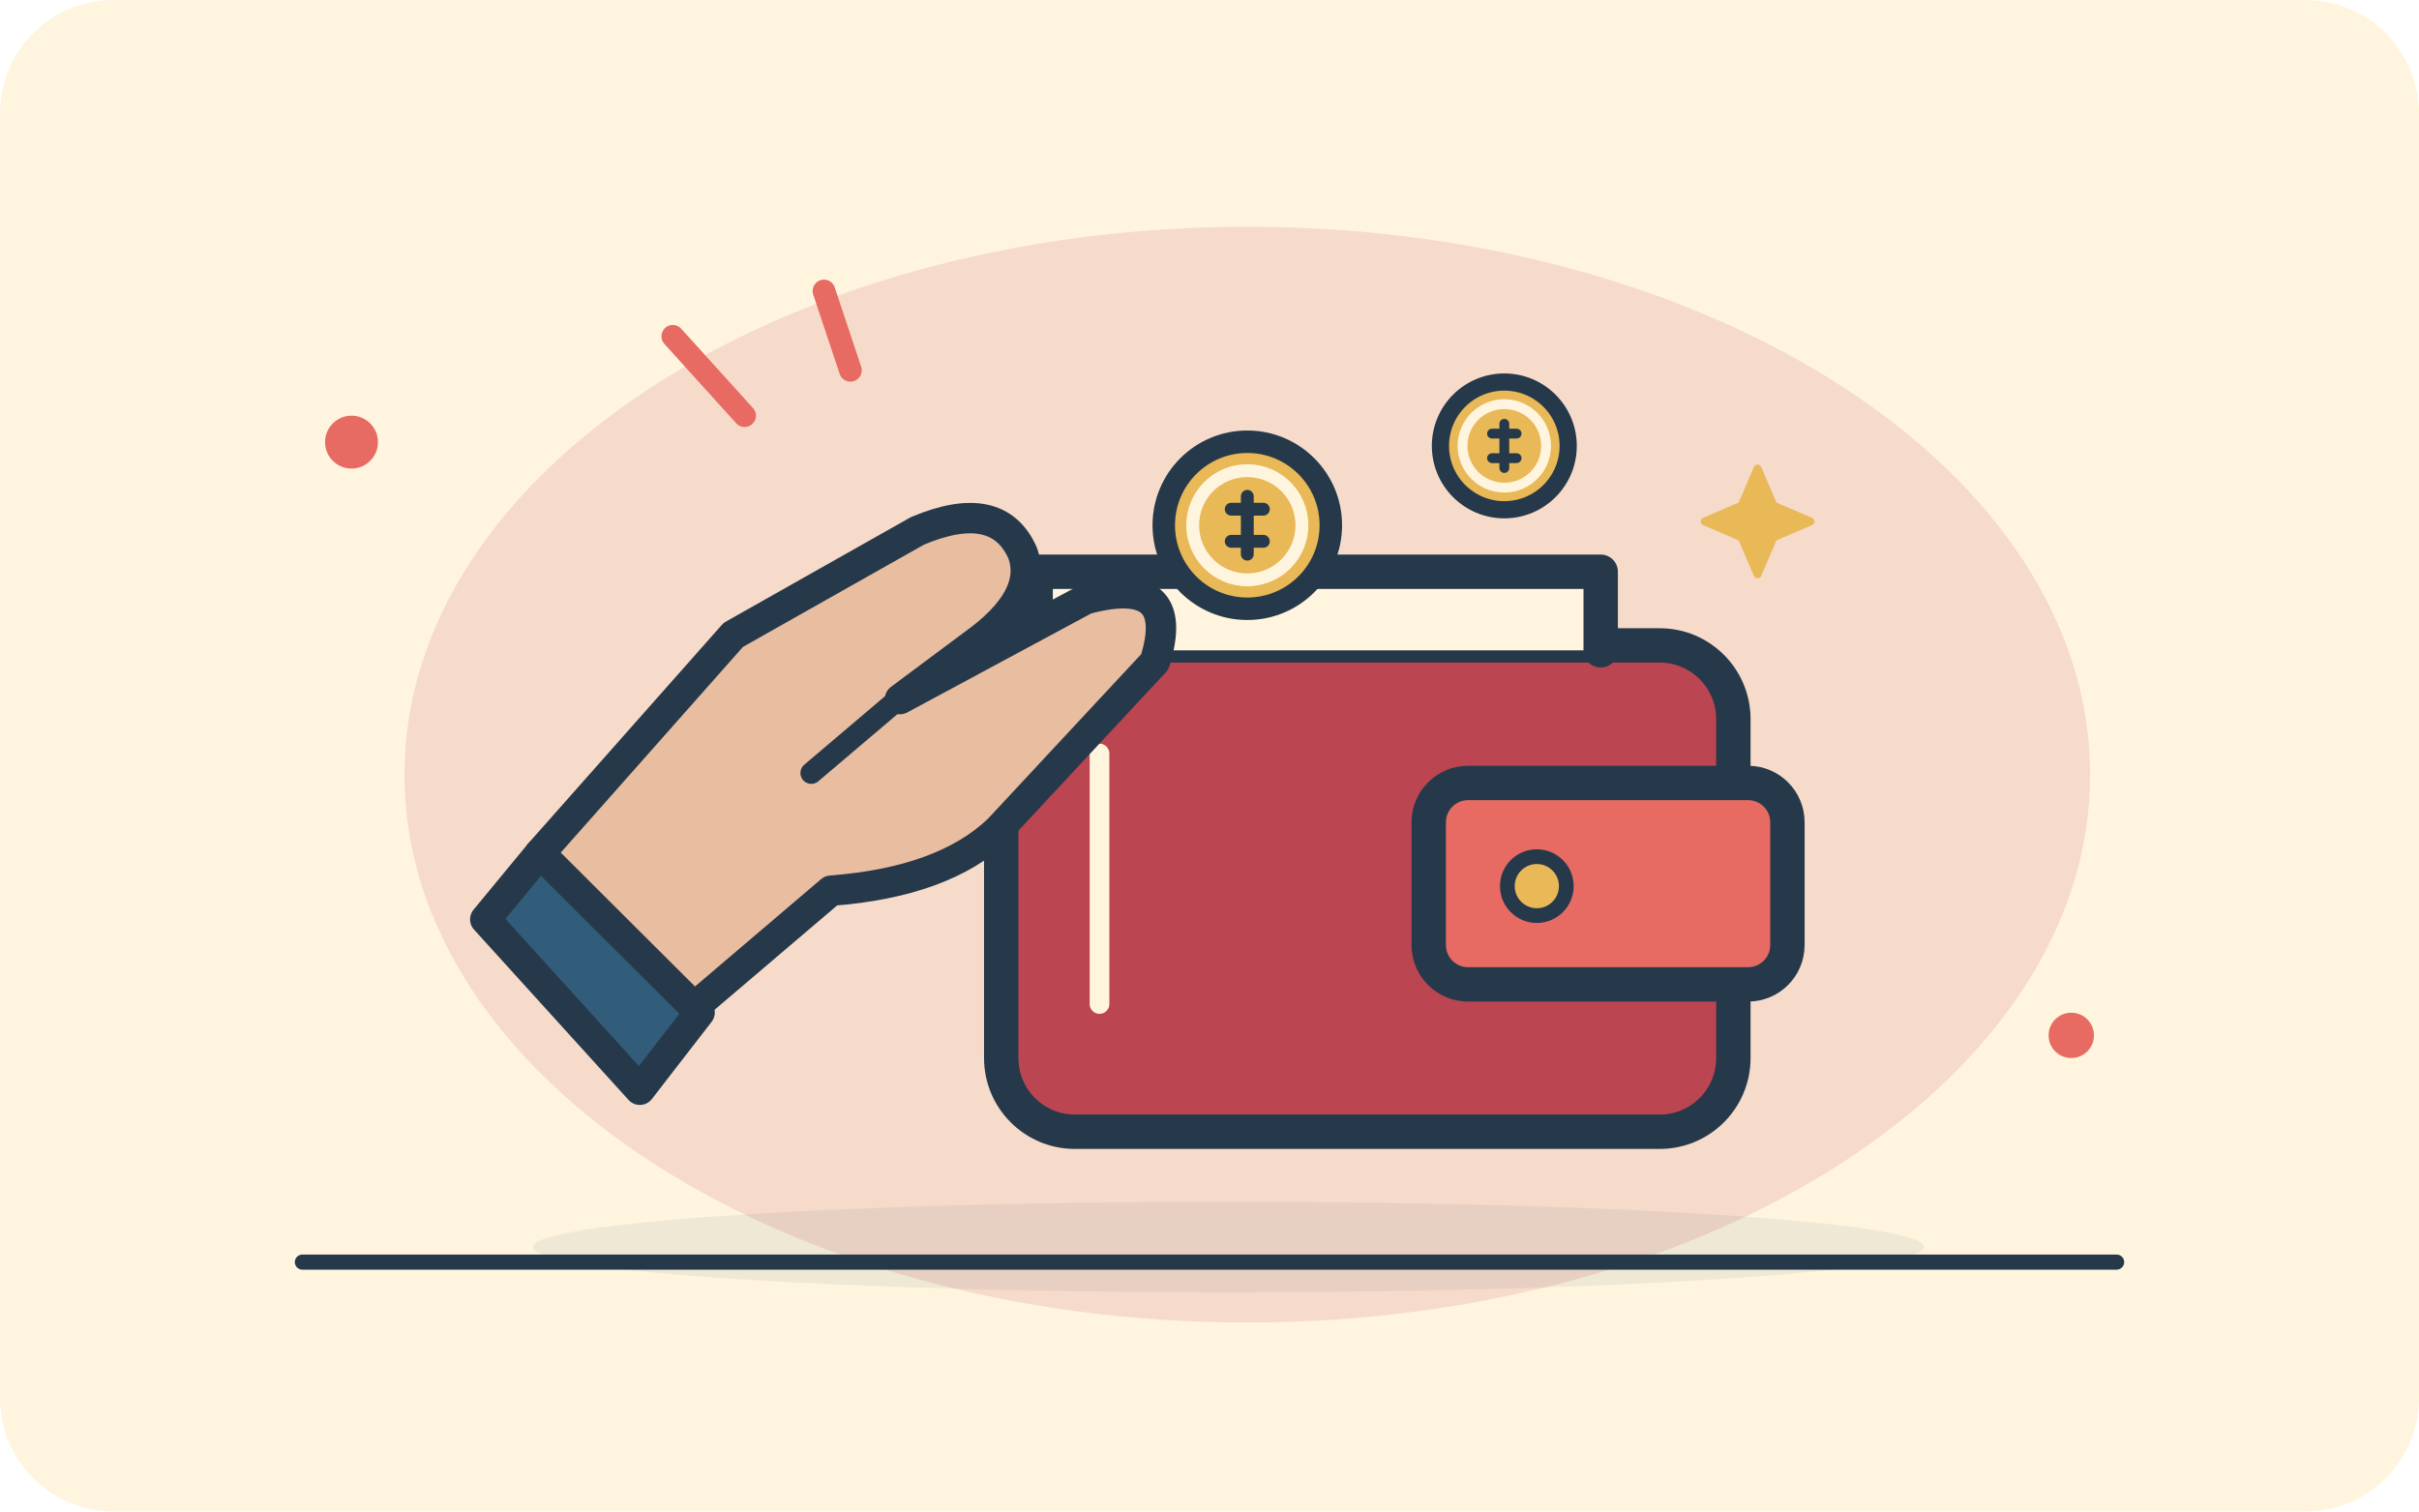
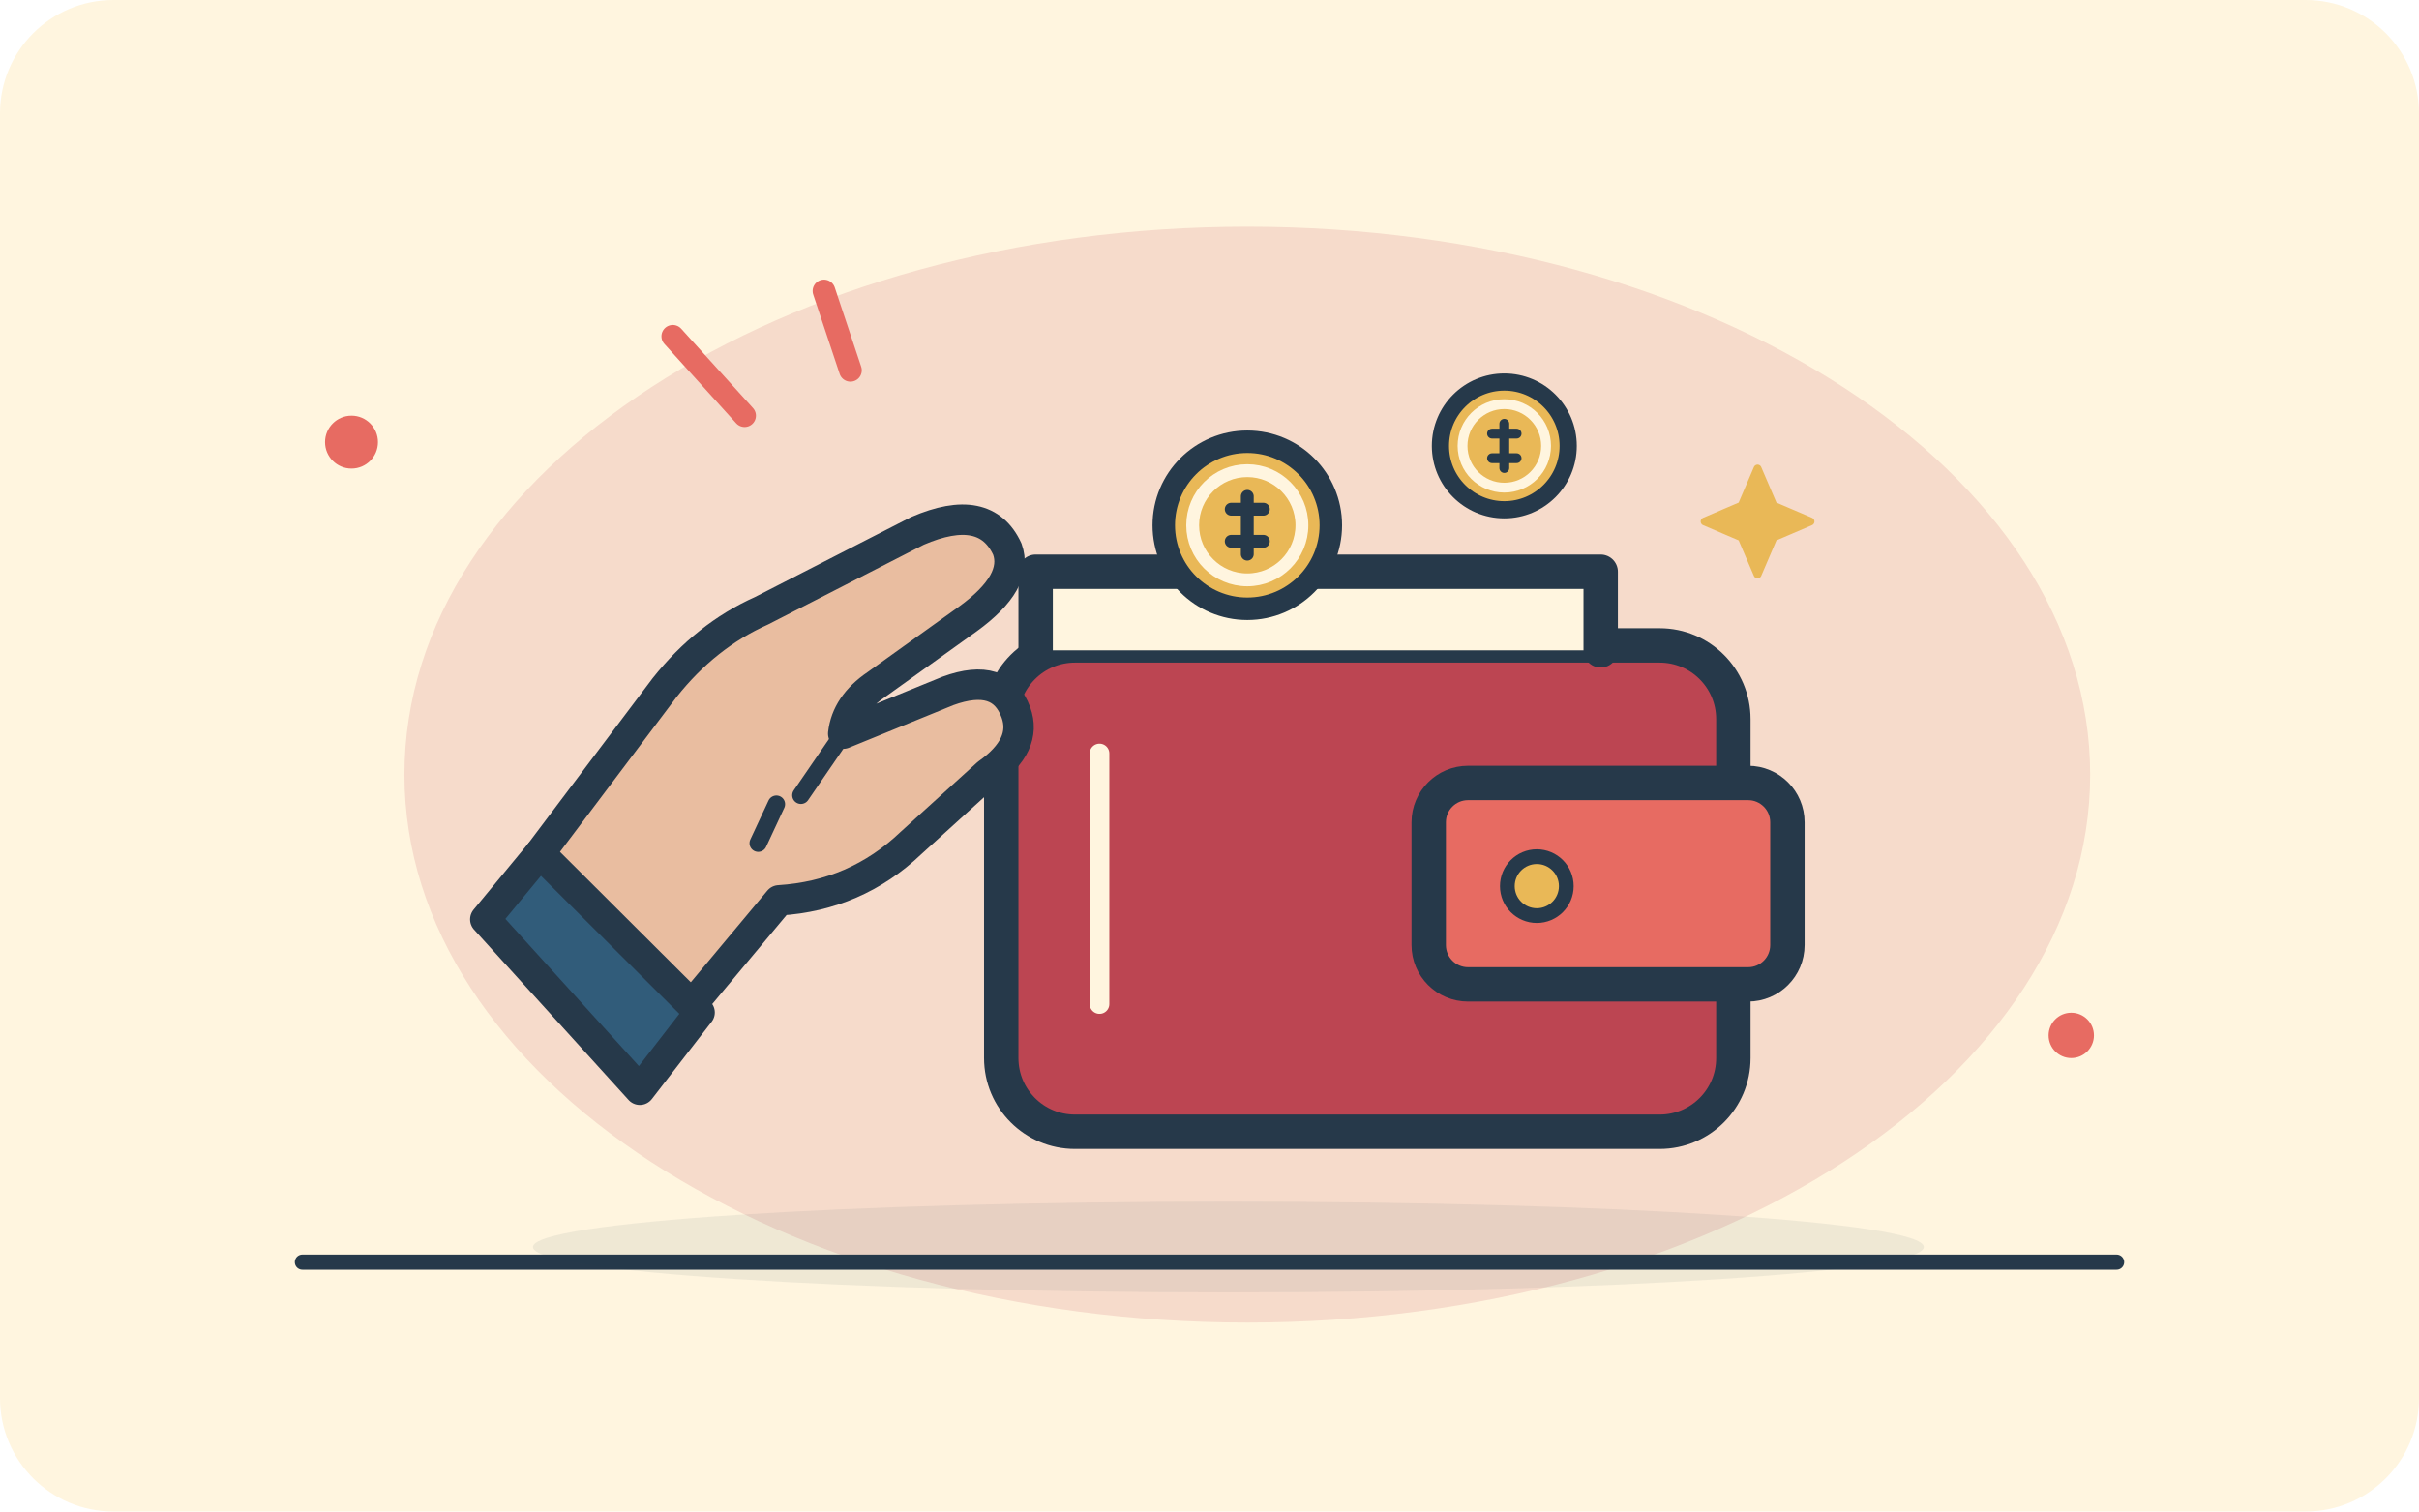
<svg xmlns="http://www.w3.org/2000/svg" width="640" height="400" viewBox="0 0 640 400">
  <rect width="640" height="400" rx="30" fill="#fff5df" />
  <ellipse cx="330" cy="205" rx="223" ry="145" fill="#f6dbcb" />
  <path d="M80 334H560" fill="none" stroke="#26394a" stroke-width="4" stroke-linecap="round" stroke-linejoin="round" />
  <ellipse cx="325" cy="330" rx="184" ry="12" fill="#26394a12" />
  <circle cx="93" cy="117" r="6" fill="#e76b62" stroke="#e76b62" stroke-width="2" />
  <circle cx="548" cy="274" r="5" fill="#e76b62" stroke="#e76b62" stroke-width="2" />
  <g transform="translate(365 228) scale(1.3) rotate(0)">
    <rect x="-77" y="-44" width="149" height="99" rx="15" fill="#bc4552" stroke="#26394a" stroke-width="7" />
    <path d="M-70 -43V-59H45V-43" fill="#fff5df" stroke="#26394a" stroke-width="7" stroke-linecap="round" stroke-linejoin="round" />
    <rect x="10" y="-16" width="73" height="41" rx="8" fill="#e76b62" stroke="#26394a" stroke-width="7" />
    <circle cx="32" cy="5" r="6" fill="#e9b857" stroke="#26394a" stroke-width="3" />
    <path d="M-57 -22V29" fill="none" stroke="#fff5df" stroke-width="4" stroke-linecap="round" stroke-linejoin="round" />
  </g>
  <g transform="translate(330 139) scale(0.85) rotate(0)">
    <circle cx="0" cy="0" r="26" fill="#e9b857" stroke="#26394a" stroke-width="7" />
    <circle cx="0" cy="0" r="17" fill="none" stroke="#fff5df" stroke-width="4" />
    <path d="M0 -9V9M-5 -5H5M-5 5H5" fill="none" stroke="#26394a" stroke-width="4" stroke-linecap="round" stroke-linejoin="round" />
  </g>
  <g transform="translate(398 118) scale(0.65) rotate(0)">
    <circle cx="0" cy="0" r="26" fill="#e9b857" stroke="#26394a" stroke-width="7" />
    <circle cx="0" cy="0" r="17" fill="none" stroke="#fff5df" stroke-width="4" />
    <path d="M0 -9V9M-5 -5H5M-5 5H5" fill="none" stroke="#26394a" stroke-width="4" stroke-linecap="round" stroke-linejoin="round" />
  </g>
  <g transform="translate(228 174) scale(1.15) rotate(-20)">
-     <path d="M-85 17 -26 -15 22 -23Q42 -24 43 -10Q43 1 25 6L5 12 53 5Q76 7 63 24L16 48Q0 55 -25 48L-68 64Z" fill="#e9bda0" stroke="#26394a" stroke-width="7" stroke-linecap="round" stroke-linejoin="round" />
+     <path d="M-85 17 -45 -9Q-32 -17 -18 -18L22 -23Q39 -24 40 -12Q40 -4 26 0L1 7Q-7 9 -10 15L16 14Q29 14 29 24Q29 32 18 35L-4 44Q-20 51 -37 46L-68 64Z" fill="#e9bda0" stroke="#26394a" stroke-width="7" stroke-linecap="round" stroke-linejoin="round" />
    <path d="M-85 17 -102 27 -82 76 -63 64Z" fill="#315c7a" stroke="#26394a" stroke-width="7" stroke-linecap="round" stroke-linejoin="round" />
-     <path d="M-20 21 7 11" fill="none" stroke="#26394a" stroke-width="5" stroke-linecap="round" stroke-linejoin="round" />
+     <path d="M-24 25 -10 15M-37 32 -30 25" fill="none" stroke="#26394a" stroke-width="4" stroke-linecap="round" stroke-linejoin="round" />
  </g>
  <path d="M178 89 197 110M218 77 225 98" fill="none" stroke="#e76b62" stroke-width="6" stroke-linecap="round" stroke-linejoin="round" />
  <g transform="translate(465 138) scale(0.7) rotate(0)">
    <path d="M0 -20 6 -6 20 0 6 6 0 20 -6 6 -20 0 -6 -6Z" fill="#e9b857" stroke="#e9b857" stroke-width="3" stroke-linecap="round" stroke-linejoin="round" />
  </g>
</svg>
